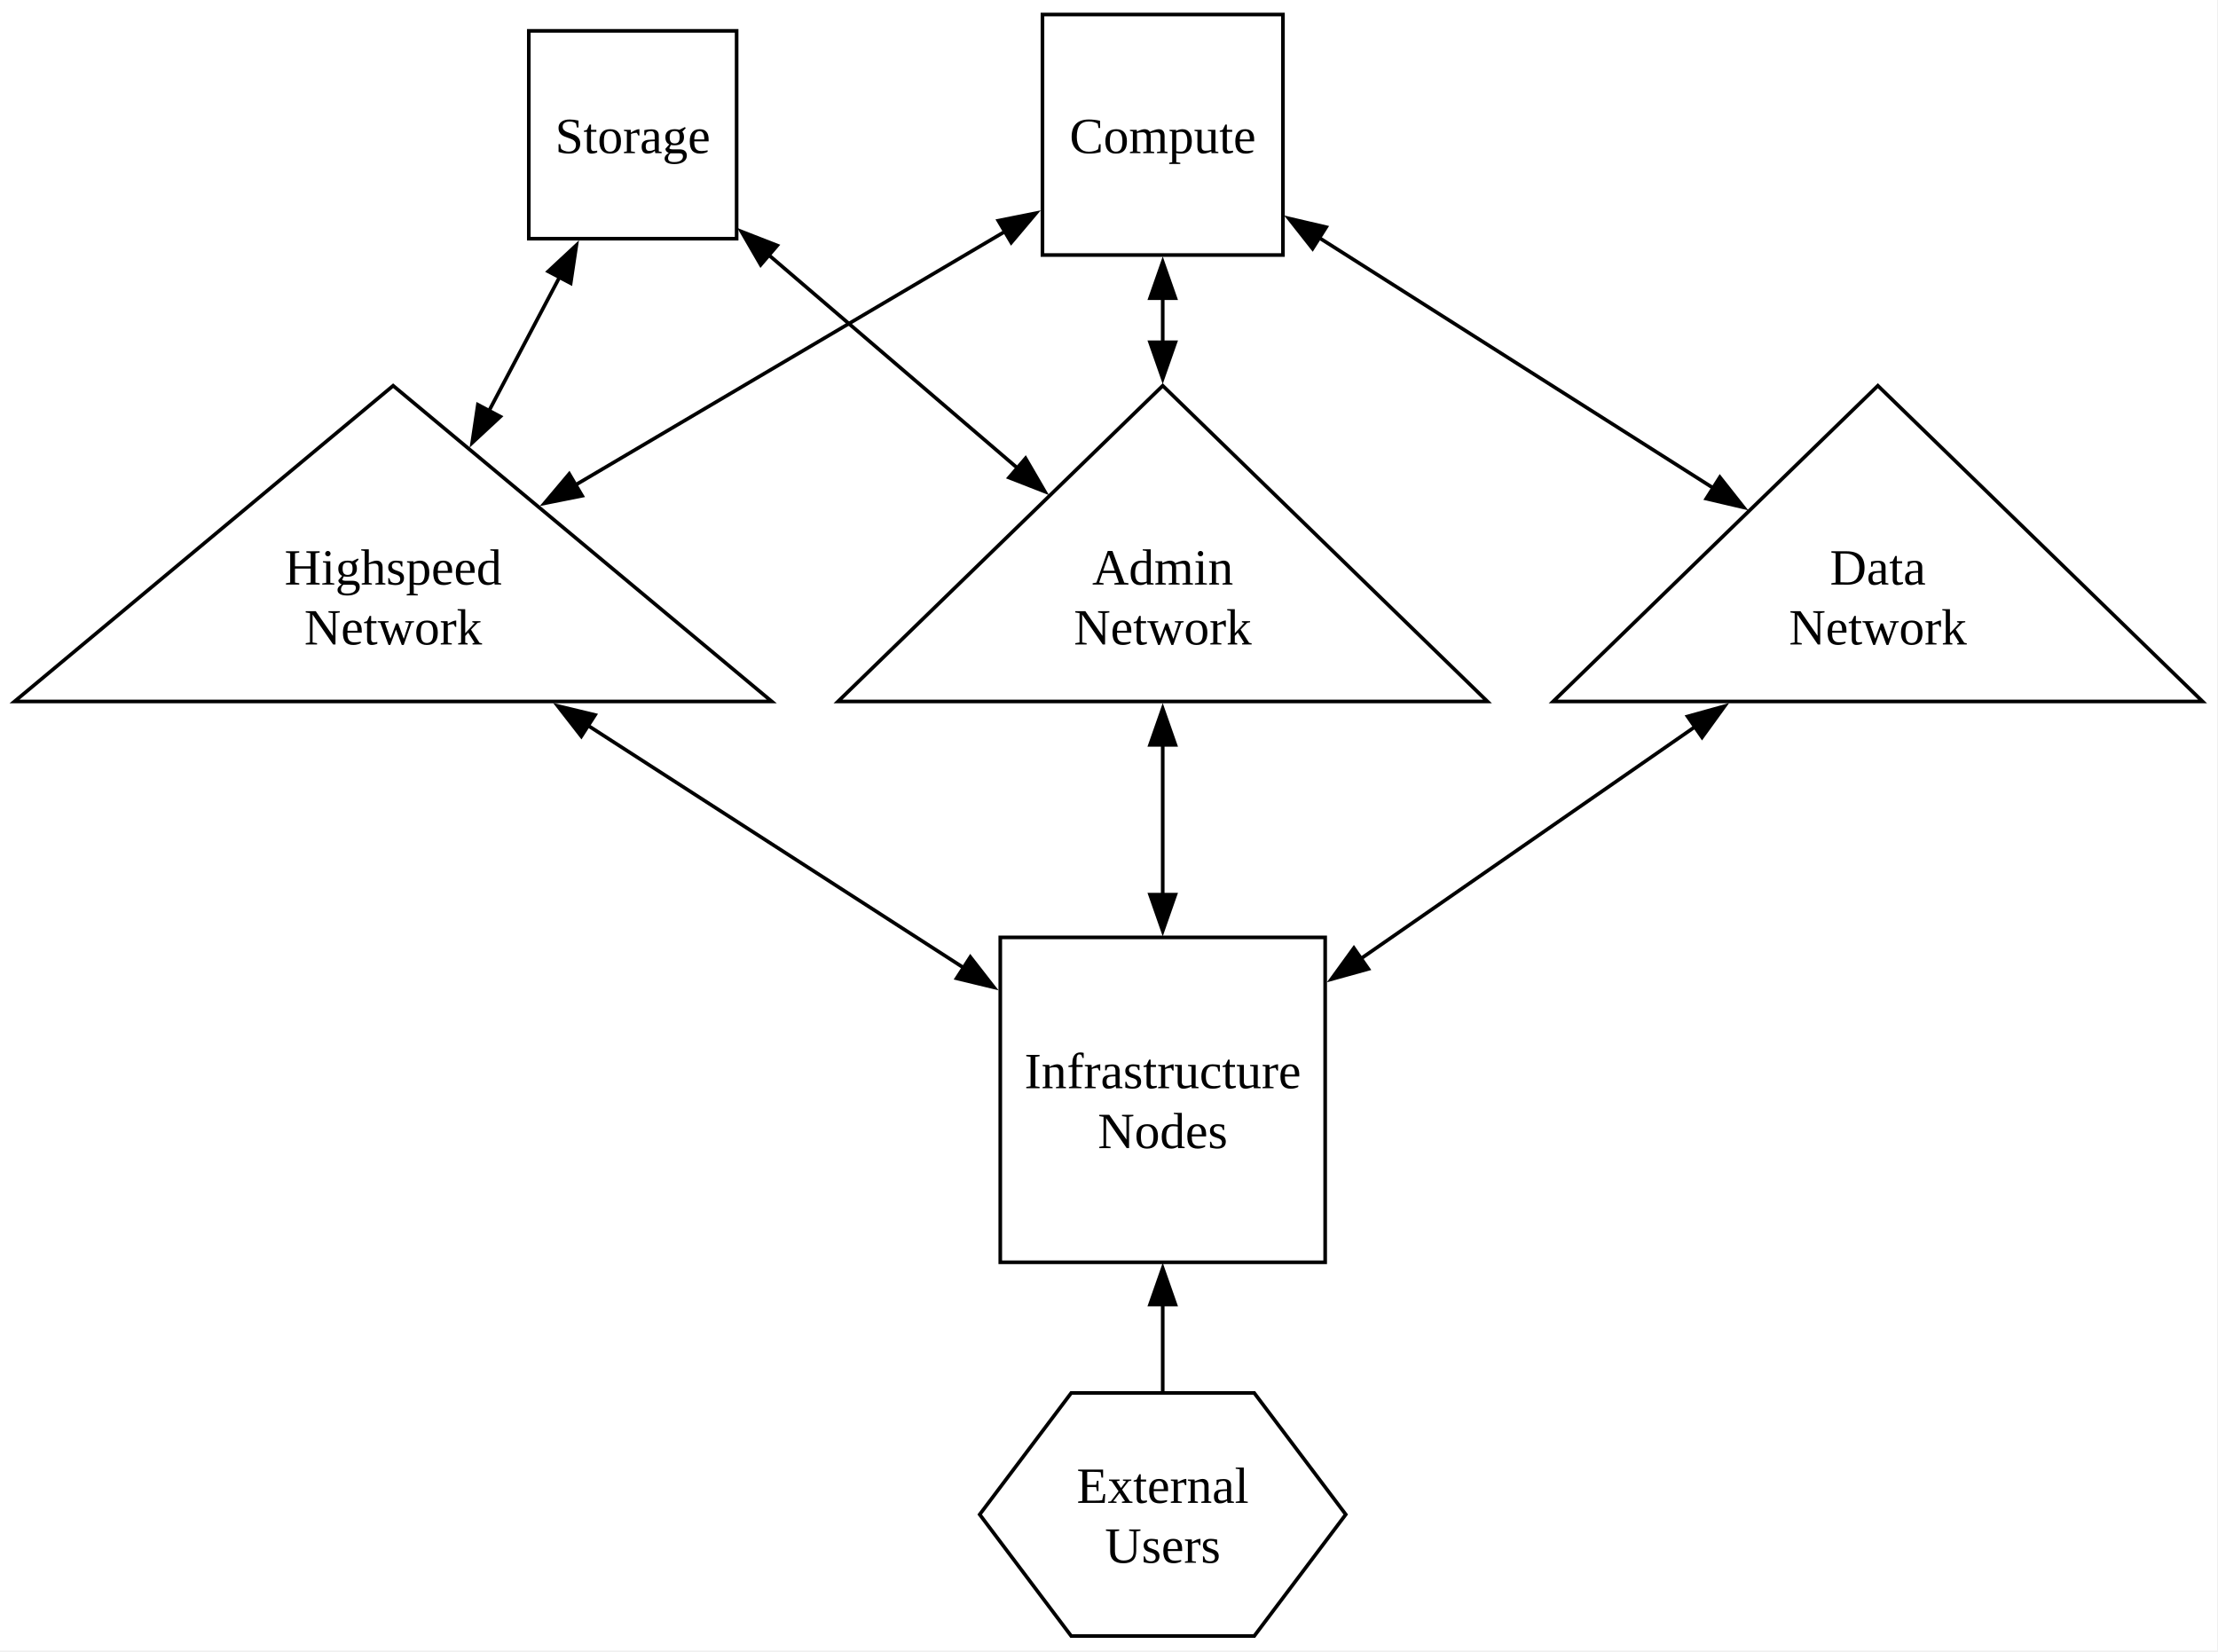
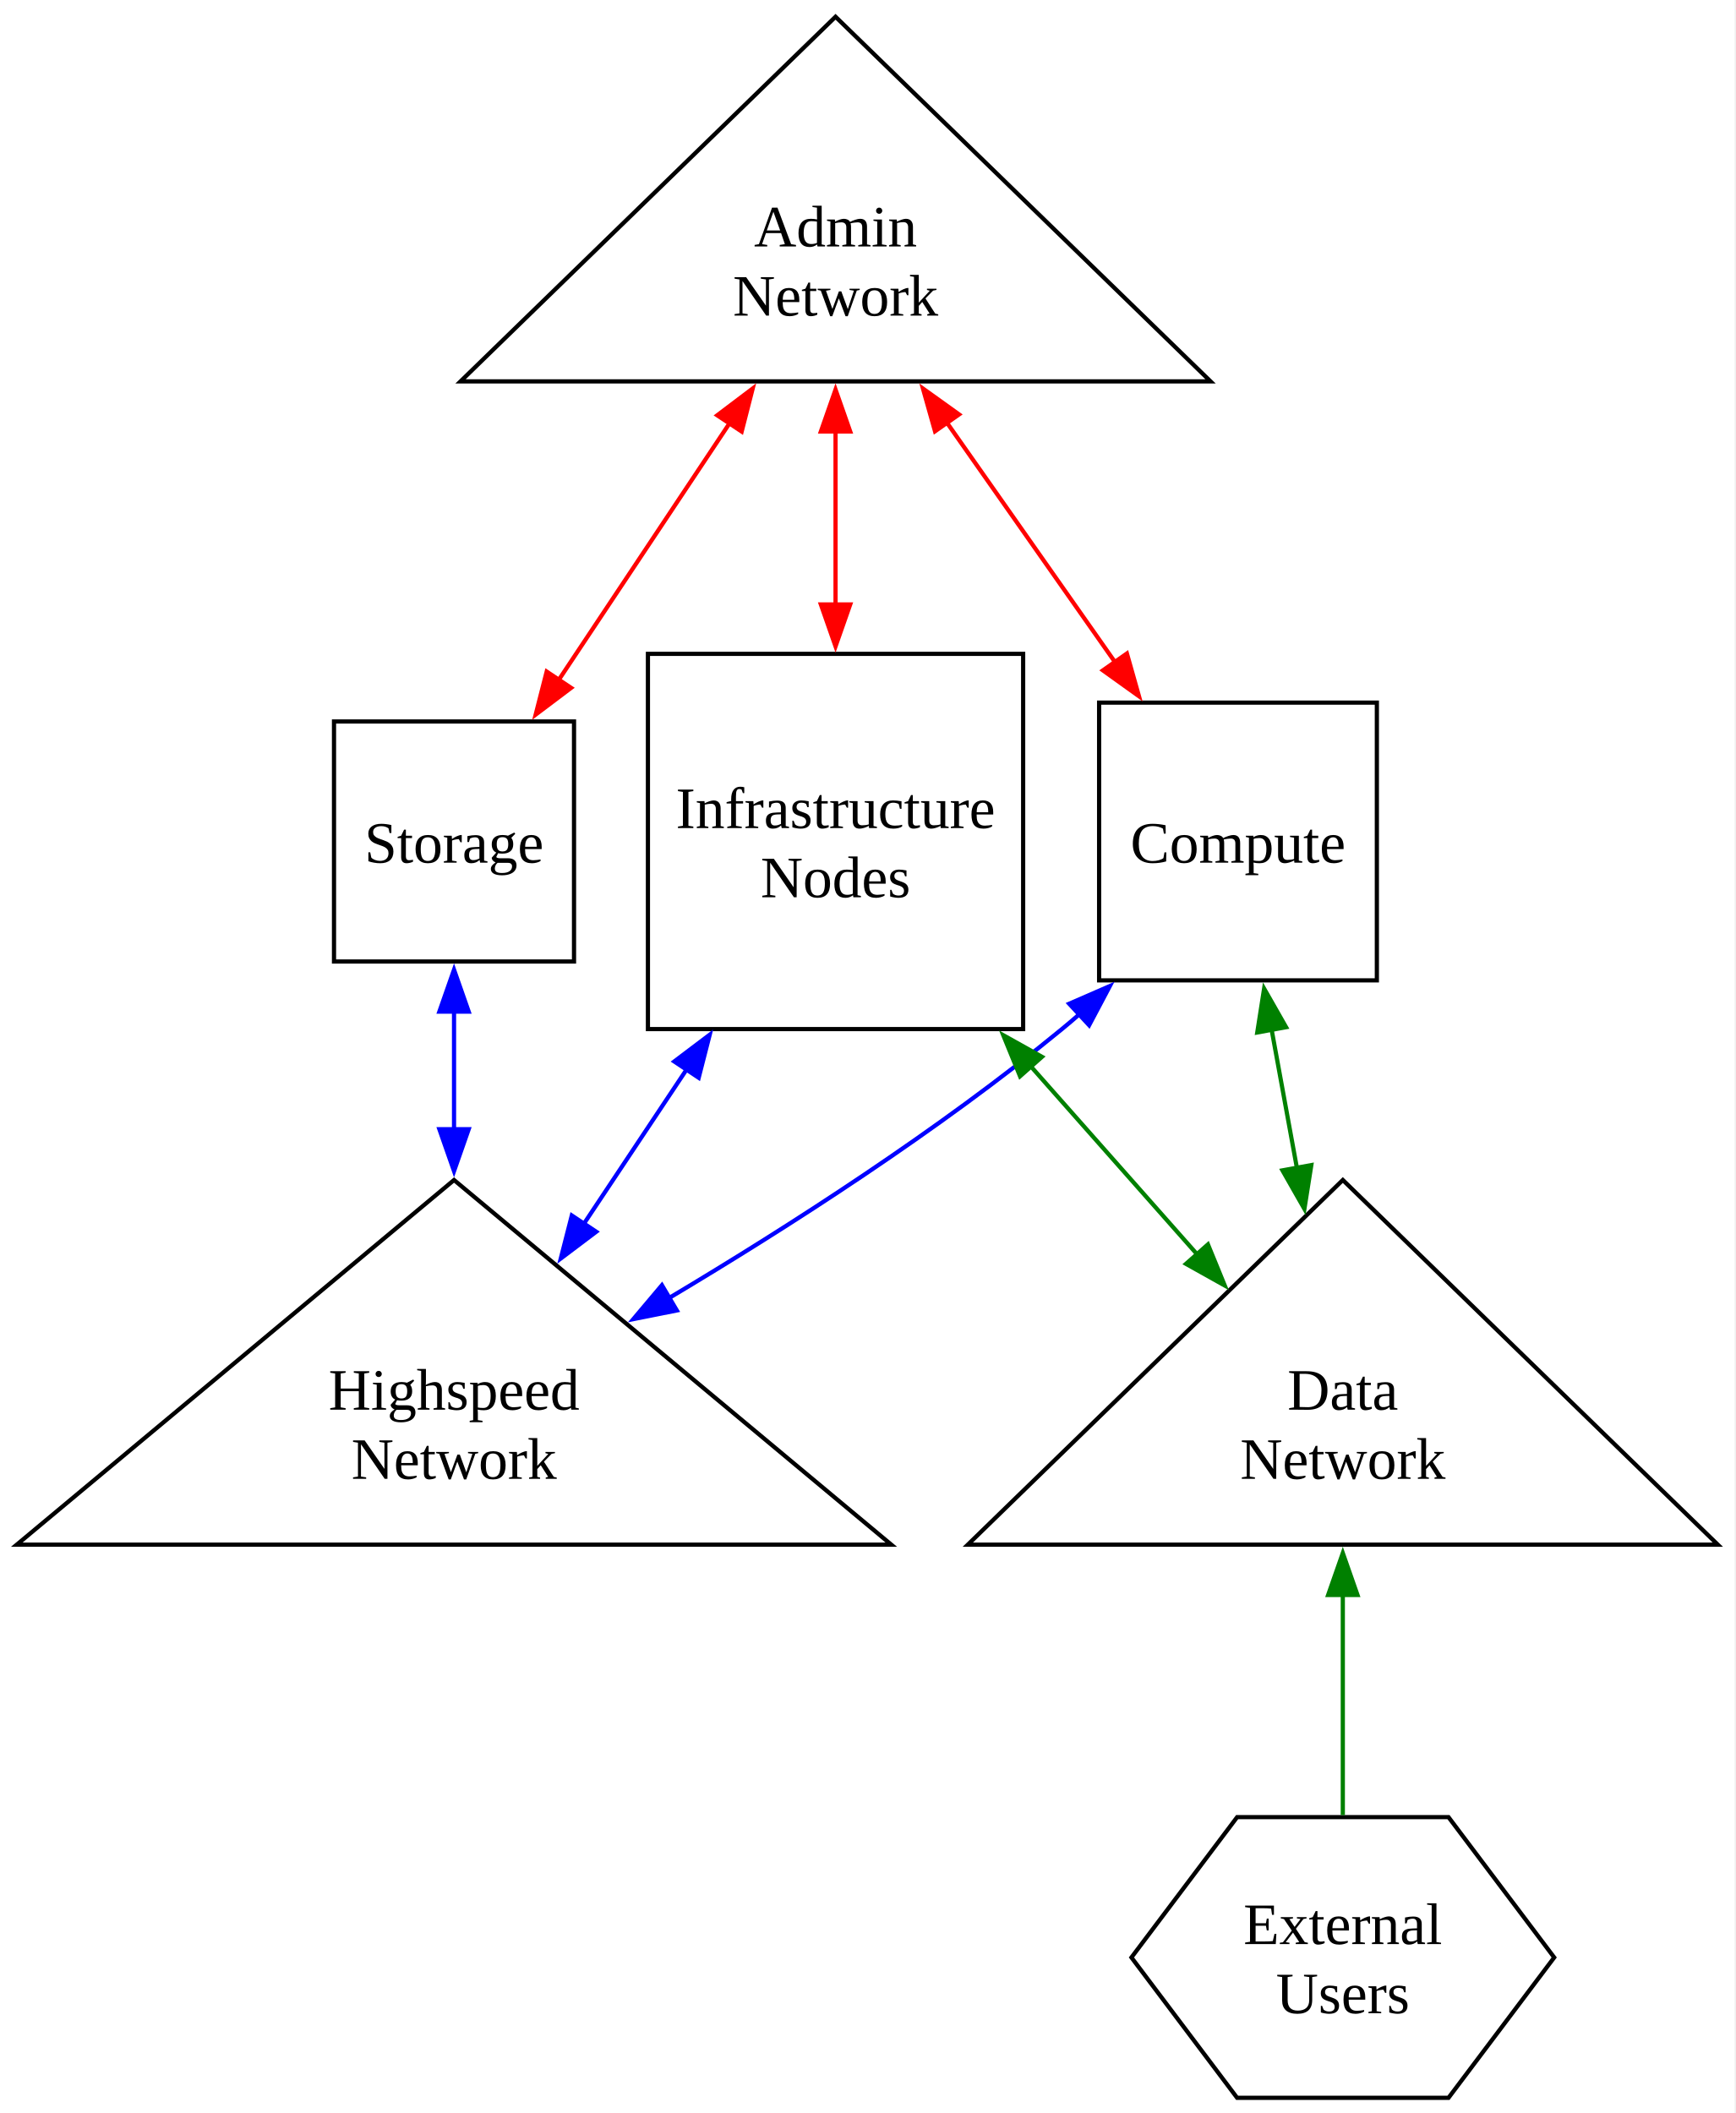
- <svg xmlns="http://www.w3.org/2000/svg" width="611pt" height="455pt" viewBox="0.00 0.00 611.00 455.00">
-   <g id="graph0" class="graph" transform="scale(1 1) rotate(0) translate(4 450.67)">
-     <polygon fill="white" stroke="none" points="-4,4 -4,-450.67 606.75,-450.67 606.75,4 -4,4" />
+ <svg xmlns="http://www.w3.org/2000/svg" width="414pt" height="504pt" viewBox="0.00 0.00 414.00 504.00">
+   <g id="graph0" class="graph" transform="scale(1 1) rotate(0) translate(4 500.38)">
+     <polygon fill="white" stroke="none" points="-4,4 -4,-500.38 409.75,-500.38 409.75,4 -4,4" />
    <g id="node1" class="node">
-       <polygon fill="none" stroke="black" points="316.3,-344.42 226.85,-257.44 405.75,-257.44 316.3,-344.42" />
-       <text xml:space="preserve" text-anchor="middle" x="316.3" y="-289.64" font-family="Times New Roman,serif" font-size="14.00">Admin</text>
-       <text xml:space="preserve" text-anchor="middle" x="316.3" y="-273.14" font-family="Times New Roman,serif" font-size="14.00">Network</text>
+       <polygon fill="none" stroke="black" points="195.3,-496.38 105.85,-409.41 284.75,-409.41 195.3,-496.38" />
+       <text xml:space="preserve" text-anchor="middle" x="195.3" y="-441.6" font-family="Times New Roman,serif" font-size="14.00">Admin</text>
+       <text xml:space="preserve" text-anchor="middle" x="195.3" y="-425.1" font-family="Times New Roman,serif" font-size="14.00">Network</text>
    </g>
    <g id="node2" class="node">
-       <polygon fill="none" stroke="black" points="198.92,-442.17 141.67,-442.17 141.67,-384.92 198.92,-384.92 198.92,-442.17" />
-       <text xml:space="preserve" text-anchor="middle" x="170.3" y="-408.49" font-family="Times New Roman,serif" font-size="14.00">Storage</text>
+       <polygon fill="none" stroke="black" points="324.42,-332.79 258.17,-332.79 258.17,-266.54 324.42,-266.54 324.42,-332.79" />
+       <text xml:space="preserve" text-anchor="middle" x="291.3" y="-294.62" font-family="Times New Roman,serif" font-size="14.00">Compute</text>
+     </g>
+     <g id="edge4" class="edge">
+       <path fill="none" stroke="red" d="M262.04,-342.34C249.15,-360.7 234.11,-382.12 221.58,-399.97" />
+       <polygon fill="red" stroke="red" points="264.8,-344.51 267.68,-334.31 259.07,-340.48 264.8,-344.51" />
+       <polygon fill="red" stroke="red" points="219.03,-397.51 216.15,-407.7 224.76,-401.53 219.03,-397.51" />
+     </g>
+     <g id="node3" class="node">
+       <polygon fill="none" stroke="black" points="132.92,-328.29 75.67,-328.29 75.67,-271.04 132.92,-271.04 132.92,-328.29" />
+       <text xml:space="preserve" text-anchor="middle" x="104.3" y="-294.62" font-family="Times New Roman,serif" font-size="14.00">Storage</text>
    </g>
    <g id="edge9" class="edge">
-       <path fill="none" stroke="black" d="M276.28,-321.73C254.89,-340.05 228.72,-362.48 207.74,-380.46" />
-       <polygon fill="black" stroke="black" points="278.51,-324.42 283.83,-315.26 273.96,-319.11 278.51,-324.42" />
-       <polygon fill="black" stroke="black" points="205.55,-377.72 200.24,-386.89 210.11,-383.04 205.55,-377.72" />
+       <path fill="none" stroke="red" d="M129.26,-338.18C141.99,-357.3 157.42,-380.49 170.17,-399.65" />
+       <polygon fill="red" stroke="red" points="132.23,-336.31 123.77,-329.93 126.4,-340.19 132.23,-336.31" />
+       <polygon fill="red" stroke="red" points="167.08,-401.32 175.54,-407.71 172.91,-397.44 167.08,-401.32" />
    </g>
-     <g id="node3" class="node">
-       <polygon fill="none" stroke="black" points="349.42,-446.67 283.17,-446.67 283.17,-380.42 349.42,-380.42 349.42,-446.67" />
-       <text xml:space="preserve" text-anchor="middle" x="316.3" y="-408.49" font-family="Times New Roman,serif" font-size="14.00">Compute</text>
+     <g id="node4" class="node">
+       <polygon fill="none" stroke="black" points="240.05,-344.42 150.55,-344.42 150.55,-254.92 240.05,-254.92 240.05,-344.42" />
+       <text xml:space="preserve" text-anchor="middle" x="195.3" y="-302.87" font-family="Times New Roman,serif" font-size="14.00">Infrastructure</text>
+       <text xml:space="preserve" text-anchor="middle" x="195.3" y="-286.37" font-family="Times New Roman,serif" font-size="14.00">Nodes</text>
    </g>
    <g id="edge7" class="edge">
-       <path fill="none" stroke="black" d="M316.3,-356.2C316.3,-360.48 316.3,-364.72 316.3,-368.83" />
-       <polygon fill="black" stroke="black" points="319.8,-356.38 316.3,-346.38 312.8,-356.38 319.8,-356.38" />
-       <polygon fill="black" stroke="black" points="312.8,-368.53 316.3,-378.53 319.8,-368.53 312.8,-368.53" />
-     </g>
-     <g id="node4" class="node">
-       <polygon fill="none" stroke="black" points="361.05,-192.45 271.55,-192.45 271.55,-102.95 361.05,-102.95 361.05,-192.45" />
-       <text xml:space="preserve" text-anchor="middle" x="316.3" y="-150.9" font-family="Times New Roman,serif" font-size="14.00">Infrastructure</text>
-       <text xml:space="preserve" text-anchor="middle" x="316.3" y="-134.4" font-family="Times New Roman,serif" font-size="14.00">Nodes</text>
-     </g>
-     <g id="edge4" class="edge">
-       <path fill="none" stroke="black" d="M316.3,-204.11C316.3,-218.01 316.3,-232.66 316.3,-245.63" />
-       <polygon fill="black" stroke="black" points="319.8,-204.23 316.3,-194.23 312.8,-204.23 319.8,-204.23" />
-       <polygon fill="black" stroke="black" points="312.8,-245.49 316.3,-255.49 319.8,-245.49 312.8,-245.49" />
+       <path fill="none" stroke="red" d="M195.3,-356.08C195.3,-369.98 195.3,-384.62 195.3,-397.6" />
+       <polygon fill="red" stroke="red" points="198.8,-356.2 195.3,-346.2 191.8,-356.2 198.8,-356.2" />
+       <polygon fill="red" stroke="red" points="191.8,-397.46 195.3,-407.46 198.8,-397.46 191.8,-397.46" />
    </g>
    <g id="node5" class="node">
-       <polygon fill="none" stroke="black" points="104.3,-344.42 0,-257.44 208.6,-257.44 104.3,-344.42" />
-       <text xml:space="preserve" text-anchor="middle" x="104.3" y="-289.64" font-family="Times New Roman,serif" font-size="14.00">Highspeed</text>
-       <text xml:space="preserve" text-anchor="middle" x="104.3" y="-273.14" font-family="Times New Roman,serif" font-size="14.00">Network</text>
+       <polygon fill="none" stroke="black" points="104.3,-218.92 0,-131.94 208.6,-131.94 104.3,-218.92" />
+       <text xml:space="preserve" text-anchor="middle" x="104.3" y="-164.14" font-family="Times New Roman,serif" font-size="14.00">Highspeed</text>
+       <text xml:space="preserve" text-anchor="middle" x="104.3" y="-147.64" font-family="Times New Roman,serif" font-size="14.00">Network</text>
    </g>
    <g id="edge3" class="edge">
-       <path fill="none" stroke="black" d="M261.44,-184.09C229.56,-204.65 189.56,-230.44 157.9,-250.86" />
-       <polygon fill="black" stroke="black" points="263.3,-187.05 269.81,-178.69 259.51,-181.17 263.3,-187.05" />
-       <polygon fill="black" stroke="black" points="156.14,-247.84 149.63,-256.2 159.93,-253.72 156.14,-247.84" />
+       <path fill="none" stroke="blue" d="M155.59,-190.77C184.28,-207.88 220.06,-230.88 249.3,-254.92 250.75,-256.11 252.21,-257.35 253.66,-258.63" />
+       <polygon fill="blue" stroke="blue" points="157.45,-187.81 147.06,-185.74 153.89,-193.84 157.45,-187.81" />
+       <polygon fill="blue" stroke="blue" points="251.03,-260.96 260.74,-265.19 255.79,-255.83 251.03,-260.96" />
+     </g>
+     <g id="edge8" class="edge">
+       <path fill="none" stroke="blue" d="M104.3,-230.79C104.3,-240.59 104.3,-250.37 104.3,-259.34" />
+       <polygon fill="blue" stroke="blue" points="107.8,-231.04 104.3,-221.04 100.8,-231.04 107.8,-231.04" />
+       <polygon fill="blue" stroke="blue" points="100.8,-259.08 104.3,-269.08 107.8,-259.08 100.8,-259.08" />
+     </g>
+     <g id="edge6" class="edge">
+       <path fill="none" stroke="blue" d="M135.02,-208.1C143.03,-220.13 151.72,-233.19 159.95,-245.55" />
+       <polygon fill="blue" stroke="blue" points="138.22,-206.58 129.76,-200.2 132.39,-210.46 138.22,-206.58" />
+       <polygon fill="blue" stroke="blue" points="156.83,-247.19 165.29,-253.58 162.66,-243.31 156.83,-247.19" />
    </g>
    <g id="node6" class="node">
-       <polygon fill="none" stroke="black" points="513.3,-344.42 423.85,-257.44 602.75,-257.44 513.3,-344.42" />
-       <text xml:space="preserve" text-anchor="middle" x="513.3" y="-289.64" font-family="Times New Roman,serif" font-size="14.00">Data</text>
-       <text xml:space="preserve" text-anchor="middle" x="513.3" y="-273.14" font-family="Times New Roman,serif" font-size="14.00">Network</text>
+       <polygon fill="none" stroke="black" points="316.3,-218.92 226.85,-131.94 405.75,-131.94 316.3,-218.92" />
+       <text xml:space="preserve" text-anchor="middle" x="316.3" y="-164.14" font-family="Times New Roman,serif" font-size="14.00">Data</text>
+       <text xml:space="preserve" text-anchor="middle" x="316.3" y="-147.64" font-family="Times New Roman,serif" font-size="14.00">Network</text>
    </g>
    <g id="edge2" class="edge">
-       <path fill="none" stroke="black" d="M370.76,-186.5C399.63,-206.54 434.85,-230.99 463.06,-250.56" />
-       <polygon fill="black" stroke="black" points="372.95,-183.76 362.74,-180.93 368.96,-189.51 372.95,-183.76" />
-       <polygon fill="black" stroke="black" points="460.88,-253.31 471.09,-256.14 464.87,-247.56 460.88,-253.31" />
-     </g>
-     <g id="edge8" class="edge">
-       <path fill="none" stroke="black" d="M130.54,-337.18C137.1,-349.62 144.04,-362.76 150.25,-374.53" />
-       <polygon fill="black" stroke="black" points="133.83,-335.91 126.07,-328.7 127.64,-339.18 133.83,-335.91" />
-       <polygon fill="black" stroke="black" points="147.02,-375.91 154.78,-383.13 153.21,-372.65 147.02,-375.91" />
-     </g>
-     <g id="edge6" class="edge">
-       <path fill="none" stroke="black" d="M154.4,-317C190.44,-338.27 238.55,-366.66 272.95,-386.96" />
-       <polygon fill="black" stroke="black" points="156.37,-314.1 145.98,-312.03 152.81,-320.13 156.37,-314.1" />
-       <polygon fill="black" stroke="black" points="271.01,-389.88 281.4,-391.95 274.57,-383.85 271.01,-389.88" />
+       <path fill="none" stroke="green" d="M305.4,-221.52C303.35,-232.75 301.24,-244.31 299.29,-254.95" />
+       <polygon fill="green" stroke="green" points="308.79,-222.48 307.14,-212.02 301.9,-221.22 308.79,-222.48" />
+       <polygon fill="green" stroke="green" points="295.89,-254.11 297.53,-264.58 302.77,-255.37 295.89,-254.11" />
    </g>
    <g id="edge5" class="edge">
-       <path fill="none" stroke="black" d="M468.3,-316.01C435.59,-336.78 391.59,-364.73 359.34,-385.21" />
-       <polygon fill="black" stroke="black" points="469.78,-319.22 476.35,-310.9 466.03,-313.31 469.78,-319.22" />
-       <polygon fill="black" stroke="black" points="357.58,-382.18 351.02,-390.5 361.33,-388.09 357.58,-382.18" />
+       <path fill="none" stroke="green" d="M281.66,-201.07C269.18,-215.18 254.89,-231.33 241.58,-246.37" />
+       <polygon fill="green" stroke="green" points="284.13,-203.56 288.14,-193.75 278.89,-198.92 284.13,-203.56" />
+       <polygon fill="green" stroke="green" points="239.31,-243.66 235.3,-253.47 244.55,-248.3 239.31,-243.66" />
    </g>
    <g id="node7" class="node">
      <polygon fill="none" stroke="black" points="366.72,-33.48 341.51,-66.95 291.09,-66.95 265.88,-33.48 291.09,0 341.51,0 366.72,-33.48" />
      <text xml:space="preserve" text-anchor="middle" x="316.3" y="-36.68" font-family="Times New Roman,serif" font-size="14.00">External</text>
      <text xml:space="preserve" text-anchor="middle" x="316.3" y="-20.18" font-family="Times New Roman,serif" font-size="14.00">Users</text>
    </g>
    <g id="edge1" class="edge">
-       <path fill="none" stroke="black" d="M316.3,-67.24C316.3,-74.89 316.3,-83.24 316.3,-91.57" />
-       <polygon fill="black" stroke="black" points="312.8,-91.32 316.3,-101.32 319.8,-91.32 312.8,-91.32" />
+       <path fill="none" stroke="green" d="M316.3,-67.44C316.3,-83.6 316.3,-103.2 316.3,-120.18" />
+       <polygon fill="green" stroke="green" points="312.8,-119.94 316.3,-129.94 319.8,-119.94 312.8,-119.94" />
    </g>
  </g>
</svg>
